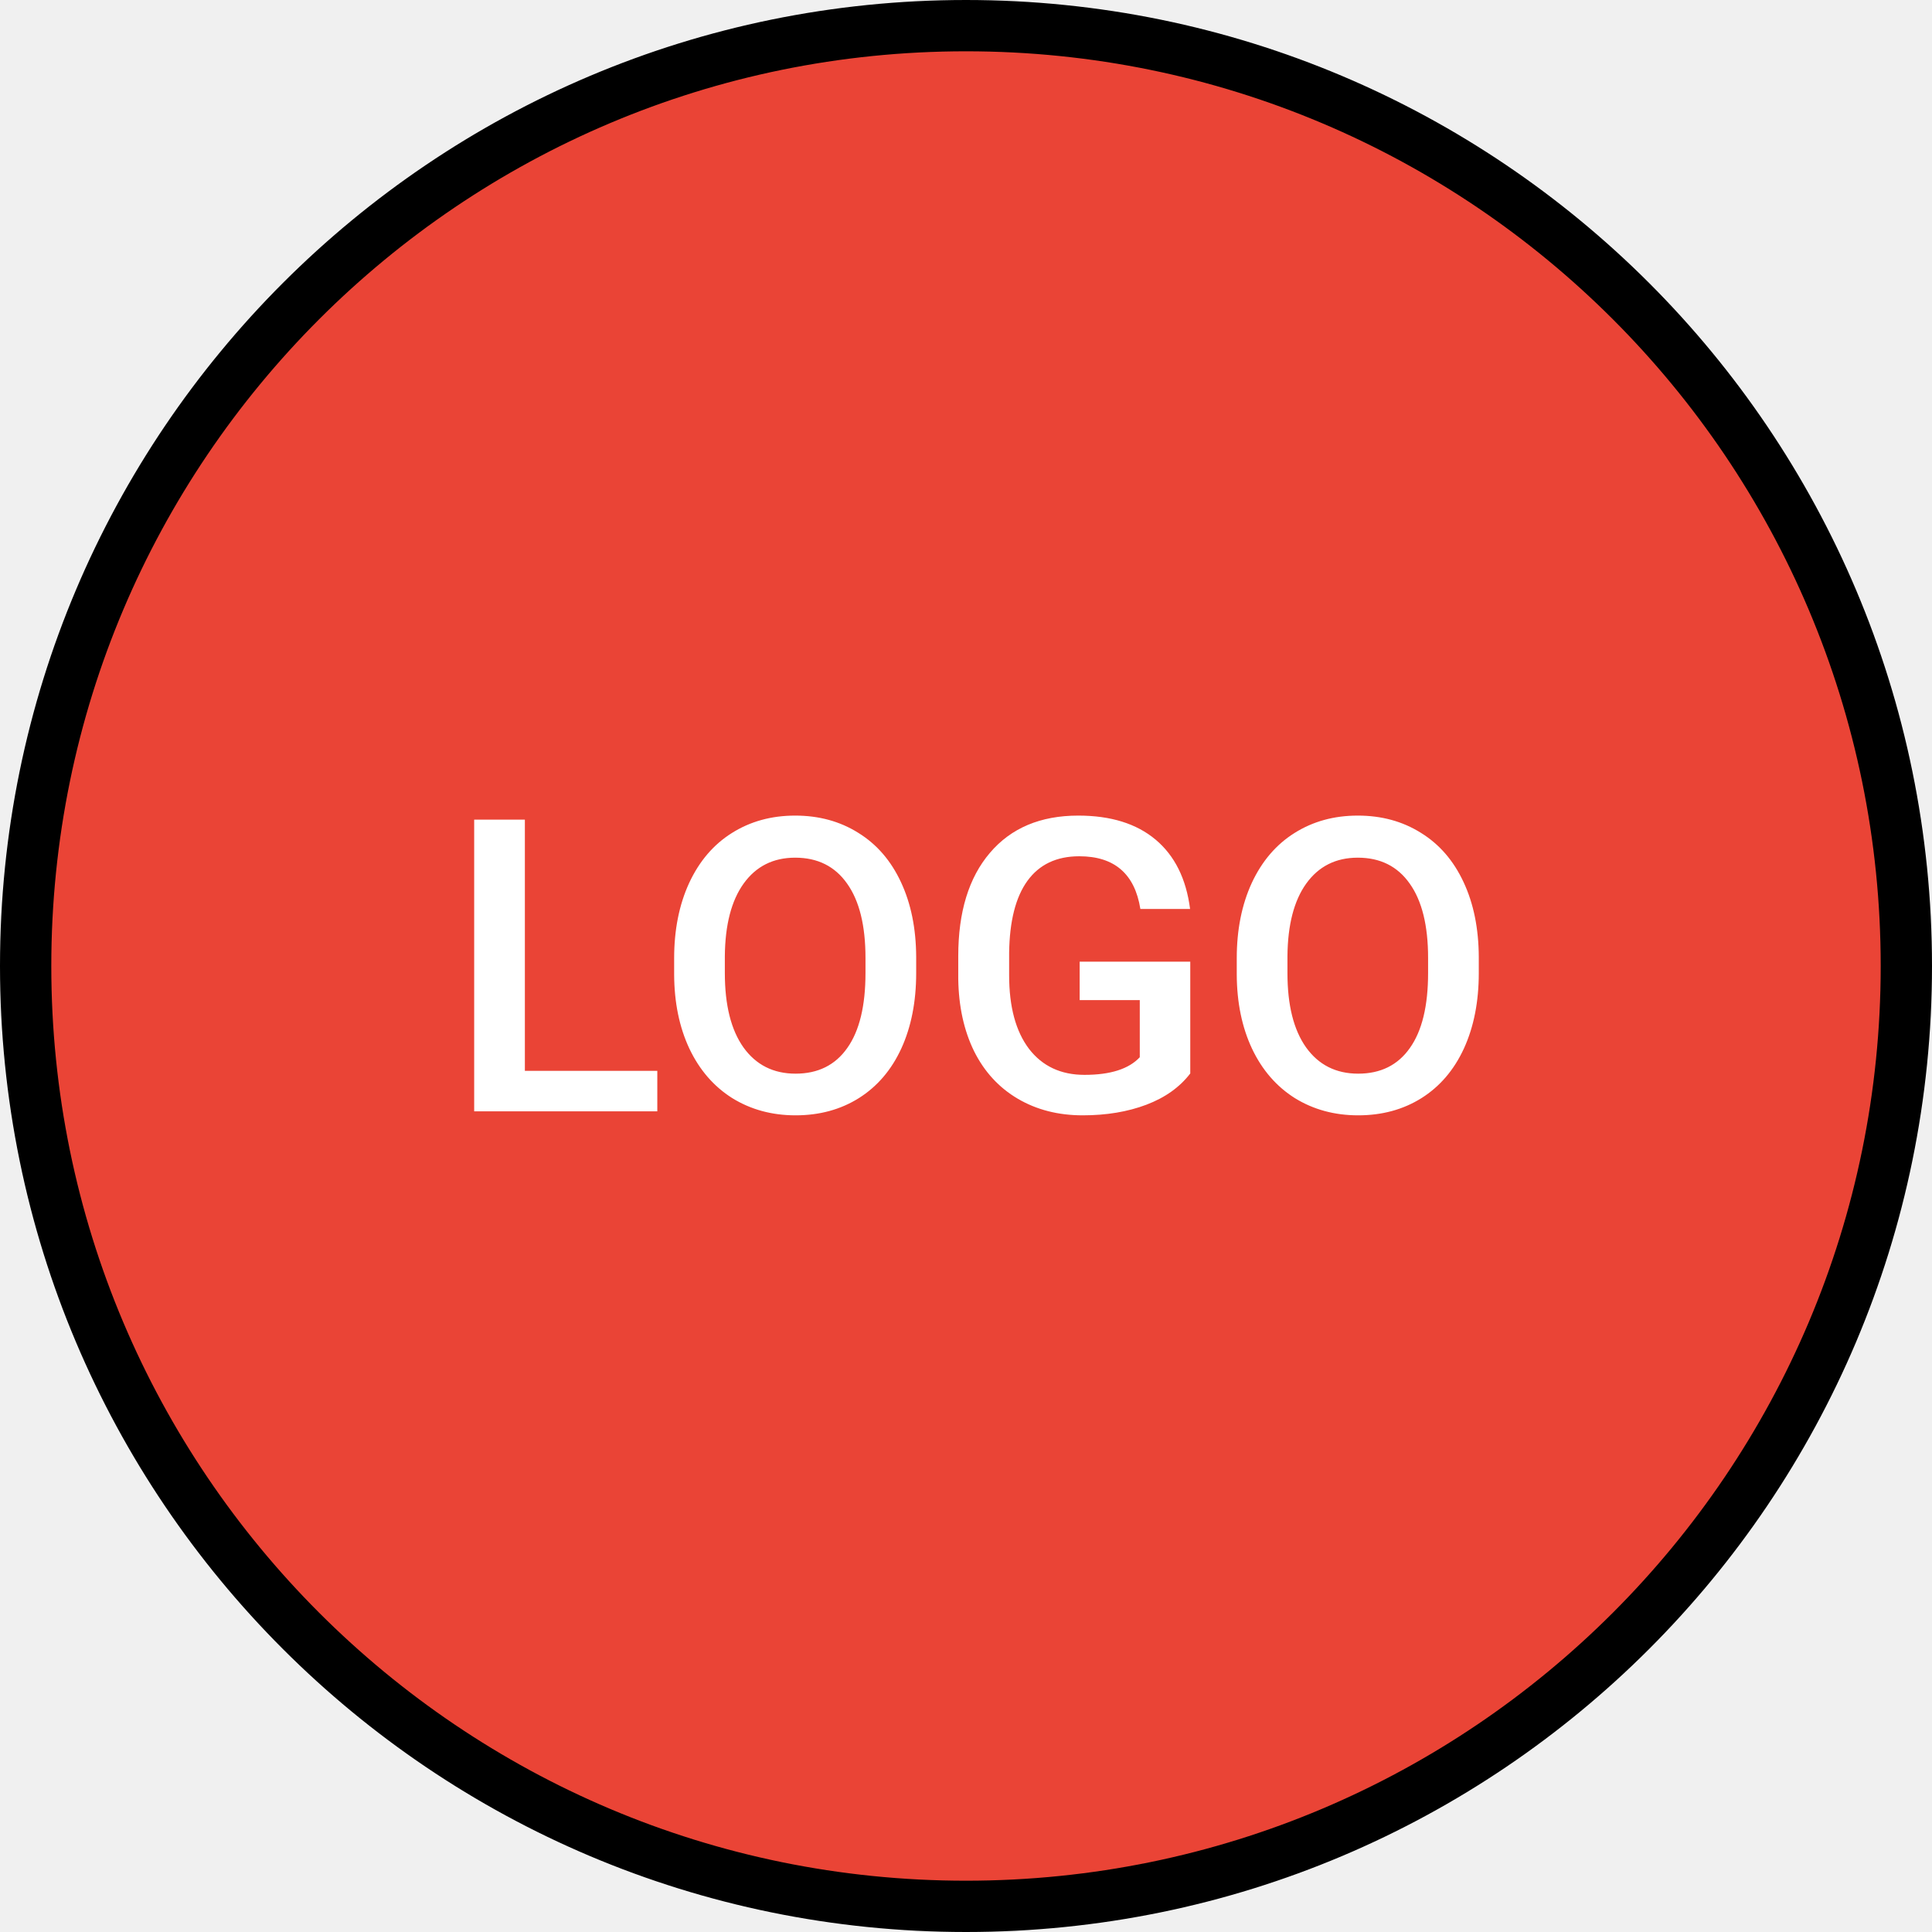
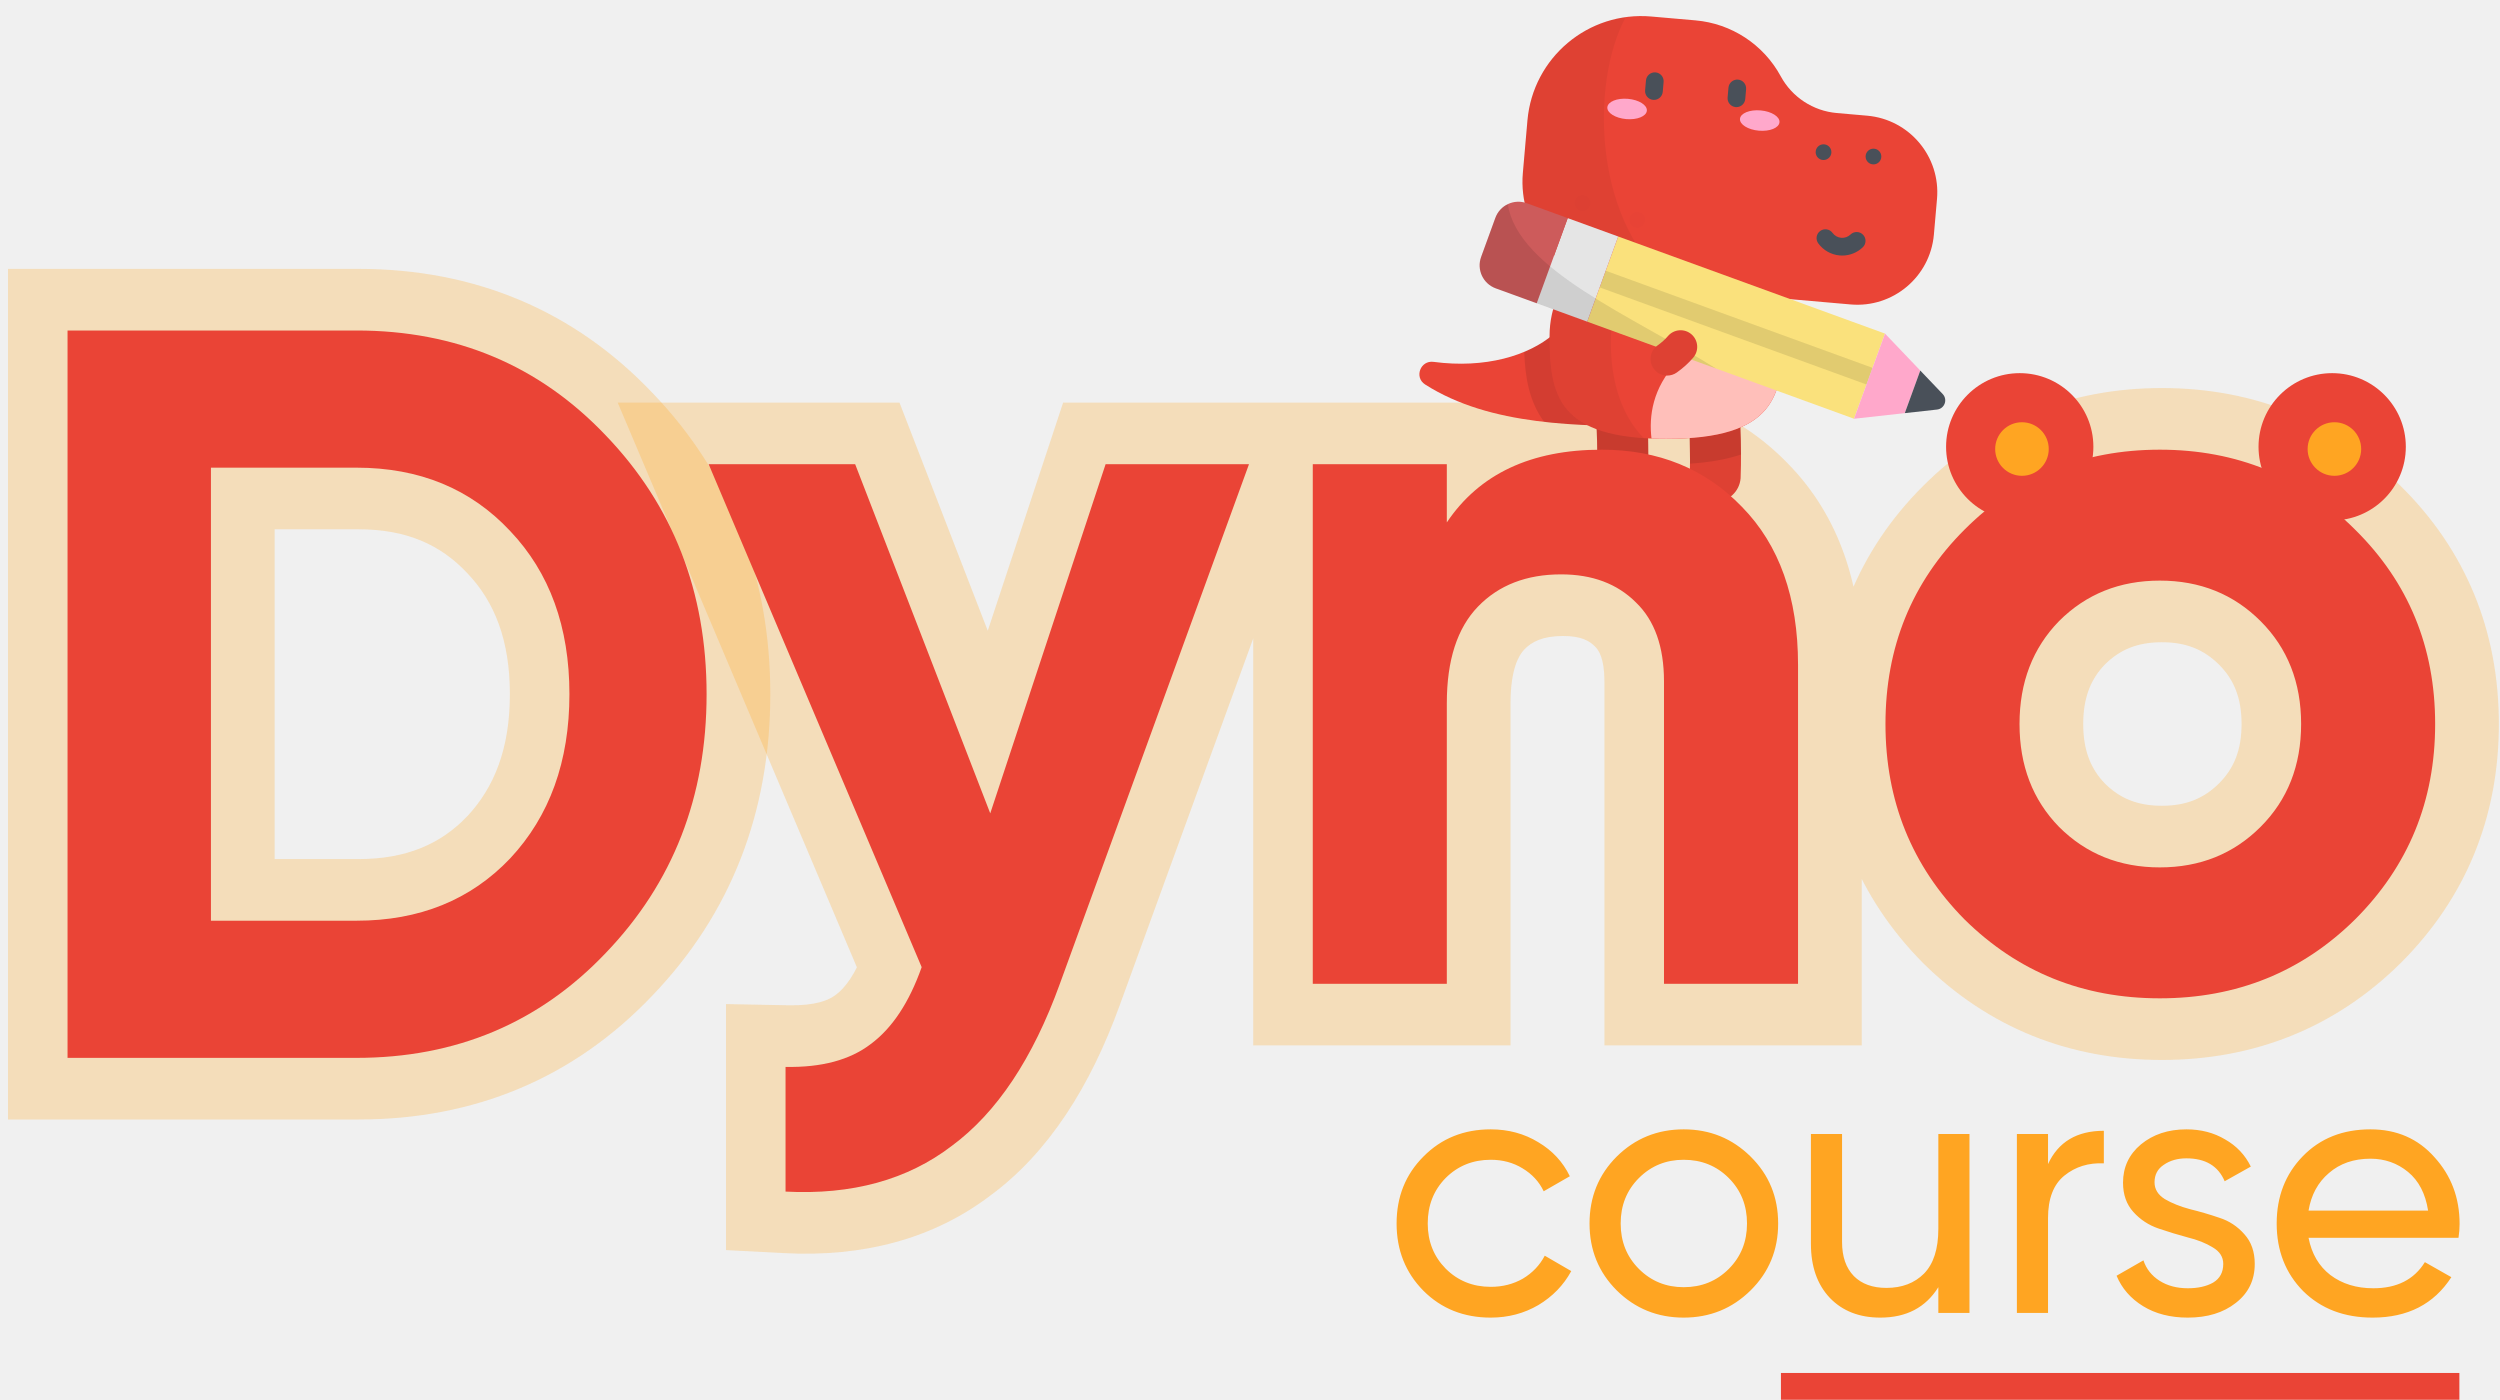
- <svg xmlns="http://www.w3.org/2000/svg" width="113" height="113" viewBox="0 0 113 113" fill="none">
-   <circle cx="56.5" cy="56.5" r="55" fill="#EA4436" stroke="black" stroke-width="3" />
-   <path d="M30.699 62.633H38.445V65H27.734V47.938H30.699V62.633ZM53.586 56.914C53.586 58.586 53.297 60.055 52.719 61.32C52.141 62.578 51.312 63.547 50.234 64.227C49.164 64.898 47.93 65.234 46.531 65.234C45.148 65.234 43.914 64.898 42.828 64.227C41.75 63.547 40.914 62.582 40.32 61.332C39.734 60.082 39.438 58.641 39.43 57.008V56.047C39.43 54.383 39.723 52.914 40.309 51.641C40.902 50.367 41.734 49.395 42.805 48.723C43.883 48.043 45.117 47.703 46.508 47.703C47.898 47.703 49.129 48.039 50.199 48.711C51.277 49.375 52.109 50.336 52.695 51.594C53.281 52.844 53.578 54.301 53.586 55.965V56.914ZM50.621 56.023C50.621 54.133 50.262 52.684 49.543 51.676C48.832 50.668 47.82 50.164 46.508 50.164C45.227 50.164 44.223 50.668 43.496 51.676C42.777 52.676 42.41 54.094 42.395 55.93V56.914C42.395 58.789 42.758 60.238 43.484 61.262C44.219 62.285 45.234 62.797 46.531 62.797C47.844 62.797 48.852 62.297 49.555 61.297C50.266 60.297 50.621 58.836 50.621 56.914V56.023ZM69.617 62.785C69 63.59 68.144 64.199 67.051 64.613C65.957 65.027 64.715 65.234 63.324 65.234C61.895 65.234 60.629 64.91 59.527 64.262C58.426 63.613 57.574 62.688 56.973 61.484C56.379 60.273 56.07 58.863 56.047 57.254V55.918C56.047 53.34 56.664 51.328 57.898 49.883C59.133 48.43 60.855 47.703 63.066 47.703C64.965 47.703 66.473 48.172 67.59 49.109C68.707 50.047 69.379 51.398 69.606 53.164H66.699C66.371 51.109 65.18 50.082 63.125 50.082C61.797 50.082 60.785 50.562 60.09 51.523C59.402 52.477 59.047 53.879 59.023 55.73V57.043C59.023 58.887 59.41 60.32 60.184 61.344C60.965 62.359 62.047 62.867 63.43 62.867C64.945 62.867 66.023 62.523 66.664 61.836V58.496H63.148V56.246H69.617V62.785ZM86.492 56.914C86.492 58.586 86.203 60.055 85.625 61.32C85.047 62.578 84.219 63.547 83.141 64.227C82.07 64.898 80.836 65.234 79.438 65.234C78.055 65.234 76.82 64.898 75.734 64.227C74.656 63.547 73.82 62.582 73.227 61.332C72.641 60.082 72.344 58.641 72.336 57.008V56.047C72.336 54.383 72.629 52.914 73.215 51.641C73.809 50.367 74.641 49.395 75.711 48.723C76.789 48.043 78.023 47.703 79.414 47.703C80.805 47.703 82.035 48.039 83.106 48.711C84.184 49.375 85.016 50.336 85.602 51.594C86.188 52.844 86.484 54.301 86.492 55.965V56.914ZM83.527 56.023C83.527 54.133 83.168 52.684 82.449 51.676C81.738 50.668 80.727 50.164 79.414 50.164C78.133 50.164 77.129 50.668 76.402 51.676C75.684 52.676 75.316 54.094 75.301 55.93V56.914C75.301 58.789 75.664 60.238 76.391 61.262C77.125 62.285 78.141 62.797 79.438 62.797C80.75 62.797 81.758 62.297 82.461 61.297C83.172 60.297 83.527 58.836 83.527 56.914V56.023Z" fill="white" />
+ <svg xmlns="http://www.w3.org/2000/svg" width="1202" height="673" viewBox="0 0 1202 673" fill="none">
+   <path d="M292.266 209.364L270.79 229.778L270.843 229.833L270.896 229.889L292.266 209.364ZM292.266 458.165L270.896 437.641L270.843 437.696L270.79 437.752L292.266 458.165ZM33.474 508.625H3.844V538.255H33.474V508.625ZM33.474 158.905V129.275H3.844V158.905H33.474ZM246.303 412.701L267.785 433.109L267.869 433.02L267.953 432.931L246.303 412.701ZM246.303 255.328L224.654 275.557L224.737 275.647L224.822 275.735L246.303 255.328ZM102.419 224.852V195.222H72.789V224.852H102.419ZM102.419 442.677H72.789V472.307H102.419V442.677ZM172.363 188.535C212.51 188.535 244.616 202.241 270.79 229.778L313.743 188.951C275.968 149.209 228.138 129.275 172.363 129.275V188.535ZM270.896 229.889C297.58 257.673 311.098 291.642 311.098 333.765H370.358C370.358 277.3 351.568 228.335 313.637 188.84L270.896 229.889ZM311.098 333.765C311.098 375.888 297.58 409.857 270.896 437.641L313.637 478.689C351.568 439.194 370.358 390.229 370.358 333.765H311.098ZM270.79 437.752C244.616 465.289 212.51 478.995 172.363 478.995V538.255C228.138 538.255 275.968 518.321 313.743 478.578L270.79 437.752ZM172.363 478.995H33.474V538.255H172.363V478.995ZM63.104 508.625V158.905H3.844V508.625H63.104ZM33.474 188.535H172.363V129.275H33.474V188.535ZM172.363 472.307C209.898 472.307 242.618 459.601 267.785 433.109L224.822 392.294C212.019 405.77 195.446 413.047 172.363 413.047V472.307ZM267.953 432.931C292.89 406.244 304.41 372.282 304.41 333.765H245.15C245.15 359.862 237.687 378.525 224.654 392.472L267.953 432.931ZM304.41 333.765C304.41 295.26 292.891 261.347 267.785 234.92L224.822 275.735C237.685 289.276 245.15 307.655 245.15 333.765H304.41ZM267.953 235.098C242.827 208.209 210.056 195.222 172.363 195.222V254.482C195.287 254.482 211.81 261.812 224.654 275.557L267.953 235.098ZM172.363 195.222H102.419V254.482H172.363V195.222ZM72.789 224.852V442.677H132.049V224.852H72.789ZM102.419 472.307H172.363V413.047H102.419V472.307Z" fill="#FFA522" fill-opacity="0.26" />
+   <path d="M532.567 223.2V193.57H511.151L504.433 213.906L532.567 223.2ZM601.512 223.2L629.355 233.335L643.829 193.57H601.512V223.2ZM510.585 473L482.742 462.865L482.729 462.901L482.716 462.936L510.585 473ZM458.627 550.938L441.025 527.102L440.818 527.255L440.614 527.411L458.627 550.938ZM378.691 572.92H349.061V601.047L377.15 602.51L378.691 572.92ZM378.691 512.968L379.261 483.343L349.061 482.763V512.968H378.691ZM419.658 501.977L402.003 478.181L401.815 478.32L401.63 478.462L419.658 501.977ZM444.138 465.006L472.079 474.868L475.904 464.032L471.422 453.45L444.138 465.006ZM341.72 223.2V193.57H296.992L314.437 234.756L341.72 223.2ZM412.164 223.2L439.798 212.509L432.47 193.57H412.164V223.2ZM477.112 391.066L449.478 401.757L479.312 478.865L505.246 400.36L477.112 391.066ZM532.567 252.83H601.512V193.57H532.567V252.83ZM573.669 213.066L482.742 462.865L538.428 483.135L629.355 233.335L573.669 213.066ZM482.716 462.936C470.913 495.624 456.372 515.769 441.025 527.102L476.228 574.773C504.18 554.132 524.278 522.319 538.454 483.064L482.716 462.936ZM440.614 527.411C425.922 538.66 406.594 544.703 380.232 543.33L377.15 602.51C414.737 604.467 448.699 595.855 476.639 574.464L440.614 527.411ZM408.321 572.92V512.968H349.061V572.92H408.321ZM378.121 542.592C399.657 543.007 420.675 538.533 437.686 525.491L401.63 478.462C398.657 480.741 392.364 483.595 379.261 483.343L378.121 542.592ZM437.313 525.773C453.928 513.445 464.879 495.268 472.079 474.868L416.198 455.145C411.407 468.718 406.038 475.187 402.003 478.181L437.313 525.773ZM471.422 453.45L369.004 211.644L314.437 234.756L416.855 476.562L471.422 453.45ZM341.72 252.83H412.164V193.57H341.72V252.83ZM384.53 233.892L449.478 401.757L504.746 380.374L439.798 212.509L384.53 233.892ZM505.246 400.36L560.702 232.495L504.433 213.906L448.977 381.771L505.246 400.36ZM838.517 243.684L817.181 264.244L817.278 264.344L817.374 264.442L838.517 243.684ZM865.496 473V502.63H895.126V473H865.496ZM801.047 473H771.417V502.63H801.047V473ZM787.558 289.647L766.607 310.599L766.804 310.796L767.006 310.99L787.558 289.647ZM711.619 291.645L732.911 312.251V312.251L711.619 291.645ZM696.631 473V502.63H726.261V473H696.631ZM632.183 473H602.553V502.63H632.183V473ZM632.183 223.2V193.57H602.553V223.2H632.183ZM696.631 223.2H726.261V193.57H696.631V223.2ZM696.631 251.178H667.001V348.462L721.231 267.695L696.631 251.178ZM771.071 245.836C790.993 245.836 805.555 252.179 817.181 264.244L859.853 223.124C836.175 198.552 805.773 186.576 771.071 186.576V245.836ZM817.374 264.442C828.603 275.879 835.866 292.971 835.866 319.623H895.126C895.126 281.66 884.403 248.126 859.66 222.925L817.374 264.442ZM835.866 319.623V473H895.126V319.623H835.866ZM865.496 443.37H801.047V502.63H865.496V443.37ZM830.677 473V327.617H771.417V473H830.677ZM830.677 327.617C830.677 305.705 824.648 284.229 808.111 268.304L767.006 310.99C768.454 312.385 771.417 316.222 771.417 327.617H830.677ZM808.51 268.695C792.977 253.162 772.923 246.528 751.587 246.528V305.788C760.227 305.788 764.154 308.146 766.607 310.599L808.51 268.695ZM751.587 246.528C728.295 246.528 706.798 254.02 690.327 271.04L732.911 312.251C736.424 308.621 741.572 305.788 751.587 305.788V246.528ZM690.327 271.04C673.034 288.91 667.001 313.13 667.001 338.108H726.261C726.261 321.786 730.221 315.031 732.911 312.251L690.327 271.04ZM667.001 338.108V473H726.261V338.108H667.001ZM696.631 443.37H632.183V502.63H696.631V443.37ZM661.813 473V223.2H602.553V473H661.813ZM632.183 252.83H696.631V193.57H632.183V252.83ZM667.001 223.2V251.178H726.261V223.2H667.001ZM721.231 267.695C730.18 254.365 744.601 245.836 771.071 245.836V186.576C729.596 186.576 694.39 201.361 672.032 234.661L721.231 267.695ZM1133.36 442.025L1154.17 463.113L1154.24 463.045L1154.31 462.976L1133.36 442.025ZM945.506 442.025L924.418 462.839L924.554 462.977L924.692 463.113L945.506 442.025ZM945.506 254.675L966.457 275.627V275.627L945.506 254.675ZM1133.36 254.675L1112.4 275.627L1112.47 275.695L1112.54 275.763L1133.36 254.675ZM990.969 397.56L969.747 418.238L969.882 418.376L970.018 418.512L990.969 397.56ZM990.969 298.64L970.018 277.688L969.882 277.824L969.747 277.962L990.969 298.64ZM1112.54 420.937C1092.6 440.62 1068.84 450.364 1039.43 450.364V509.624C1083.97 509.624 1122.82 494.056 1154.17 463.113L1112.54 420.937ZM1039.43 450.364C1010.03 450.364 986.262 440.62 966.32 420.937L924.692 463.113C956.042 494.056 994.895 509.624 1039.43 509.624V450.364ZM966.594 421.211C946.911 401.269 937.166 377.505 937.166 348.1H877.906C877.906 392.636 893.475 431.489 924.418 462.839L966.594 421.211ZM937.166 348.1C937.166 318.701 946.901 295.183 966.457 275.627L924.554 233.724C893.484 264.793 877.906 303.559 877.906 348.1H937.166ZM966.457 275.627C986.427 255.657 1010.15 245.836 1039.43 245.836V186.576C994.772 186.576 955.876 202.401 924.554 233.724L966.457 275.627ZM1039.43 245.836C1068.71 245.836 1092.43 255.657 1112.4 275.627L1154.31 233.724C1122.98 202.401 1084.09 186.576 1039.43 186.576V245.836ZM1112.54 275.763C1132.38 295.349 1142.19 318.824 1142.19 348.1H1201.45C1201.45 303.435 1185.62 264.628 1154.17 233.587L1112.54 275.763ZM1142.19 348.1C1142.19 377.383 1132.37 401.103 1112.4 421.073L1154.31 462.976C1185.63 431.654 1201.45 392.758 1201.45 348.1H1142.19ZM970.018 418.512C988.875 437.369 1012.71 446.675 1039.43 446.675V387.415C1027.52 387.415 1019.04 383.731 1011.92 376.609L970.018 418.512ZM1039.43 446.675C1066.16 446.675 1089.99 437.369 1108.84 418.512L1066.94 376.609C1059.82 383.731 1051.34 387.415 1039.43 387.415V446.675ZM1108.84 418.512C1127.91 399.45 1137.01 375.182 1137.01 348.1H1077.75C1077.75 360.987 1073.86 369.692 1066.94 376.609L1108.84 418.512ZM1137.01 348.1C1137.01 321.019 1127.91 296.75 1108.84 277.688L1066.94 319.591C1073.86 326.508 1077.75 335.214 1077.75 348.1H1137.01ZM1108.84 277.688C1089.99 258.831 1066.16 249.525 1039.43 249.525V308.785C1051.34 308.785 1059.82 312.47 1066.94 319.591L1108.84 277.688ZM1039.43 249.525C1012.71 249.525 988.875 258.831 970.018 277.688L1011.92 319.591C1019.04 312.47 1027.52 308.785 1039.43 308.785V249.525ZM969.747 277.962C951.128 297.072 942.355 321.252 942.355 348.1H1001.61C1001.61 334.98 1005.5 326.187 1012.19 319.318L969.747 277.962ZM942.355 348.1C942.355 374.948 951.128 399.128 969.747 418.238L1012.19 376.883C1005.5 370.014 1001.61 361.22 1001.61 348.1H942.355Z" fill="#FFA522" fill-opacity="0.26" />
+   <path d="M796.768 204.906C759.493 204.906 716.598 204.906 685.194 184.857C679.821 181.427 682.929 173.14 689.248 173.984C714.116 177.304 735.005 170.974 746.916 160.719L796.768 204.906Z" fill="#EA4436" />
+   <path opacity="0.1" d="M732.857 169.179C733.273 181.083 735.099 192.965 742.437 202.845C760.608 204.907 779.305 204.907 796.768 204.907L746.917 160.72C743.1 164.007 738.355 166.887 732.857 169.179Z" fill="black" />
+   <path d="M780.081 241.266C779.765 241.266 779.447 241.254 779.126 241.229C772.359 240.708 767.295 234.801 767.816 228.034C768.288 221.893 767.782 201.413 766.901 196.877C764.879 190.789 767.902 184.092 773.929 181.635C780.214 179.074 787.385 182.092 789.947 188.377C793.26 196.508 792.472 227.951 792.32 229.918C791.824 236.365 786.439 241.265 780.081 241.266ZM767.181 197.64C767.183 197.644 767.185 197.649 767.187 197.653C767.185 197.649 767.183 197.645 767.181 197.64Z" fill="#DE4133" />
+   <path d="M824.647 241.266C824.33 241.266 824.012 241.254 823.691 241.229C816.925 240.709 811.861 234.801 812.381 228.034C812.854 221.893 812.347 201.413 811.466 196.877C809.444 190.789 812.468 184.091 818.495 181.635C824.782 179.074 831.952 182.093 834.512 188.378C837.825 196.51 837.036 227.951 836.885 229.918C836.389 236.365 831.005 241.265 824.647 241.266ZM811.747 197.639C811.748 197.643 811.751 197.648 811.752 197.653C811.751 197.648 811.749 197.644 811.747 197.639Z" fill="#DE4133" />
+   <path opacity="0.1" d="M773.929 181.636C767.902 184.093 764.879 190.789 766.901 196.878C767.517 200.048 767.949 211.002 767.993 219.41C774.964 221.426 783.091 222.635 792.487 223.083C792.601 212.87 792.379 194.347 789.947 188.378C787.385 182.094 780.214 179.075 773.929 181.636Z" fill="black" />
+   <path opacity="0.1" d="M837.075 218.531C837.066 208.086 836.615 193.539 834.513 188.378C831.952 182.093 824.782 179.074 818.496 181.635C812.468 184.091 809.444 190.788 811.467 196.877C812.173 200.514 812.638 214.399 812.551 222.926C822.038 222.303 830.167 220.853 837.075 218.531Z" fill="black" />
+   <path d="M857.238 161.55C857.238 190.238 853.341 210.996 801.134 210.996C748.928 210.996 745.031 190.238 745.031 161.55C745.031 132.861 770.149 109.605 801.134 109.605C832.12 109.605 857.238 132.861 857.238 161.55Z" fill="#EA4436" />
+   <path d="M857.238 161.55C857.238 161.321 857.232 161.094 857.229 160.866C845.543 157.867 822.365 156.995 806.236 174.136C794.482 186.628 792.781 200.107 794.042 210.857C796.301 210.949 798.664 210.996 801.135 210.996C853.341 210.996 857.238 190.238 857.238 161.55Z" fill="#FFBFBA" />
+   <path opacity="0.05" d="M790.483 110.545C764.593 115.152 745.031 136.234 745.031 161.551C745.031 188.114 748.378 207.876 790.319 210.658C767.033 187.021 771.536 138.218 790.483 110.545Z" fill="black" />
+   <path d="M856.179 36.675C847.899 21.407 832.51 11.313 815.207 9.799L793.938 7.938C763.699 5.293 737.041 27.661 734.396 57.901L732.194 83.074C729.819 110.212 749.895 134.138 777.034 136.512L889.782 146.377C910.112 148.155 928.035 133.116 929.814 112.785L931.313 95.653C933.091 75.322 918.052 57.4 897.721 55.621L883.115 54.343C871.74 53.348 861.624 46.712 856.179 36.675Z" fill="#EA4436" />
+   <g opacity="0.1">
+     <path opacity="0.1" d="M760.887 101.422C762.975 101.422 764.669 99.729 764.669 97.64C764.669 95.551 762.975 93.858 760.887 93.858C758.798 93.858 757.104 95.551 757.104 97.64C757.104 99.729 758.798 101.422 760.887 101.422Z" fill="black" />
+     <path opacity="0.1" d="M787.172 109.513C789.261 109.513 790.954 107.82 790.954 105.731C790.954 103.642 789.261 101.949 787.172 101.949C785.083 101.949 783.39 103.642 783.39 105.731C783.39 107.82 785.083 109.513 787.172 109.513Z" fill="black" />
+     <path opacity="0.1" d="M770.72 121.026C772.808 121.026 774.502 119.333 774.502 117.244C774.502 115.155 772.808 113.462 770.72 113.462C768.631 113.462 766.938 115.155 766.938 117.244C766.938 119.333 768.631 121.026 770.72 121.026Z" fill="black" />
+   </g>
+   <path d="M791.808 53.222C792.044 50.531 787.982 47.978 782.737 47.518C777.491 47.059 773.048 48.868 772.812 51.559C772.577 54.25 776.638 56.804 781.884 57.263C787.129 57.722 791.573 55.913 791.808 53.222Z" fill="#FFA8CB" />
+   <path d="M836.581 57.129C836.346 59.82 840.407 62.374 845.653 62.833C850.899 63.292 855.342 61.483 855.577 58.792C855.813 56.101 851.752 53.547 846.506 53.088C841.26 52.629 836.817 54.438 836.581 57.129Z" fill="#FFA8CB" />
+   <path d="M795.214 48.037C795.089 48.037 794.964 48.032 794.837 48.021C792.495 47.816 790.762 45.751 790.967 43.408L791.381 38.676C791.586 36.333 793.654 34.599 795.994 34.805C798.337 35.01 800.069 37.076 799.864 39.419L799.451 44.151C799.257 46.367 797.397 48.037 795.214 48.037Z" fill="#495059" />
+   <path d="M834.878 51.508C834.753 51.508 834.628 51.502 834.501 51.492C832.159 51.287 830.426 49.221 830.631 46.878L831.046 42.146C831.251 39.803 833.322 38.07 835.659 38.276C838.001 38.481 839.735 40.546 839.529 42.889L839.115 47.621C838.921 49.837 837.062 51.508 834.878 51.508Z" fill="#495059" />
+   <path d="M885.744 122.873C885.331 122.873 884.917 122.855 884.501 122.818C880.395 122.459 876.645 120.339 874.214 117.002C872.829 115.101 873.247 112.438 875.148 111.054C877.047 109.669 879.712 110.086 881.097 111.988C882.078 113.335 883.59 114.191 885.244 114.336C886.902 114.484 888.534 113.9 889.734 112.744C891.427 111.113 894.123 111.163 895.754 112.856C897.386 114.549 897.336 117.244 895.643 118.876C892.97 121.451 889.418 122.873 885.744 122.873Z" fill="#495059" />
+   <path d="M876.75 76.942C878.839 76.942 880.532 75.248 880.532 73.159C880.532 71.071 878.839 69.377 876.75 69.377C874.661 69.377 872.968 71.071 872.968 73.159C872.968 75.248 874.661 76.942 876.75 76.942Z" fill="#495059" />
+   <path d="M900.759 79.043C902.847 79.043 904.541 77.349 904.541 75.26C904.541 73.172 902.847 71.478 900.759 71.478C898.67 71.478 896.977 73.172 896.977 75.26C896.977 77.349 898.67 79.043 900.759 79.043Z" fill="#495059" />
+   <path opacity="0.05" d="M781.655 8.232C756.787 11.631 736.675 31.842 734.396 57.901L732.194 83.074C729.819 110.212 749.895 134.138 777.034 136.512L806.852 139.121C765.636 110.054 764.352 39.956 781.655 8.232Z" fill="black" />
+   <path d="M891.412 201.334L906.312 160.394L778.033 113.707L763.133 154.647L891.412 201.334Z" fill="#FAE17C" />
+   <path d="M763.133 154.648L778.033 113.707L753.759 104.873L738.859 145.813L763.133 154.648Z" fill="#E5E5E5" />
+   <path d="M753.763 104.877L738.861 145.817L719.162 138.647C713.047 136.422 709.895 129.66 712.12 123.545L718.961 104.749C721.186 98.634 727.947 95.481 734.063 97.707L753.763 104.877Z" fill="#CD5B5B" />
+   <path d="M923.273 178.164L906.314 160.4L891.413 201.341L915.823 198.634L923.273 178.164Z" fill="#FFA8CB" />
+   <path d="M915.822 198.634L931.323 196.915C934.972 196.51 936.577 192.1 934.042 189.444L923.272 178.164L915.822 198.634Z" fill="#495059" />
+   <path opacity="0.1" d="M769.132 138.181L897.412 184.868L900.324 176.865L772.045 130.178L769.132 138.181Z" fill="black" />
+   <path opacity="0.1" d="M724.935 98.163C722.258 99.448 720.059 101.736 718.963 104.748L712.122 123.545C709.896 129.659 713.049 136.421 719.164 138.646L825.084 177.198C784.526 151.757 729.812 129.764 724.935 98.163Z" fill="black" />
+   <path d="M801.583 180.58C799.08 180.58 796.616 179.407 795.059 177.21C792.508 173.61 793.359 168.625 796.958 166.075C798.907 164.694 800.586 163.183 801.951 161.585C804.813 158.23 809.856 157.83 813.211 160.694C816.567 163.557 816.966 168.599 814.103 171.955C811.882 174.558 809.221 176.966 806.194 179.11C804.791 180.102 803.179 180.58 801.583 180.58Z" fill="#DE4133" />
+   <path d="M171.363 158.905C219.324 158.905 259.292 175.725 291.266 209.364C323.574 243.004 339.728 284.471 339.728 333.765C339.728 383.059 323.574 424.525 291.266 458.165C259.292 491.805 219.324 508.625 171.363 508.625H32.474V158.905H171.363ZM171.363 442.677C201.672 442.677 226.319 432.685 245.303 412.701C264.288 392.384 273.78 366.072 273.78 333.765C273.78 301.457 264.288 275.312 245.303 255.328C226.319 235.011 201.672 224.852 171.363 224.852H101.419V442.677H171.363Z" fill="#EA4436" />
+   <path d="M531.567 223.2H600.512L509.585 473C496.595 508.971 479.276 534.95 457.627 550.937C436.31 567.258 409.665 574.585 377.691 572.92V512.968C395.01 513.301 408.666 509.637 418.658 501.977C428.983 494.316 437.143 481.993 443.138 465.006L340.72 223.2H411.164L476.112 391.066L531.567 223.2ZM770.071 216.206C797.383 216.206 819.865 225.365 837.517 243.684C855.503 262.003 864.496 287.316 864.496 319.623V473H800.047V327.617C800.047 310.963 795.551 298.307 786.558 289.647C777.565 280.654 765.575 276.158 750.587 276.158C733.934 276.158 720.611 281.32 710.619 291.645C700.627 301.97 695.631 317.458 695.631 338.108V473H631.183V223.2H695.631V251.178C711.285 227.863 736.099 216.206 770.071 216.206ZM1132.36 442.025C1106.71 467.338 1075.4 479.994 1038.43 479.994C1001.46 479.994 970.152 467.338 944.506 442.025C919.193 416.379 906.536 385.071 906.536 348.1C906.536 311.13 919.193 279.988 944.506 254.675C970.152 229.029 1001.46 216.206 1038.43 216.206C1075.4 216.206 1106.71 229.029 1132.36 254.675C1158 279.988 1170.82 311.13 1170.82 348.1C1170.82 385.071 1158 416.379 1132.36 442.025ZM989.969 397.56C1002.96 410.55 1019.11 417.045 1038.43 417.045C1057.75 417.045 1073.9 410.55 1086.89 397.56C1099.88 384.571 1106.38 368.084 1106.38 348.1C1106.38 328.116 1099.88 311.629 1086.89 298.64C1073.9 285.65 1057.75 279.155 1038.43 279.155C1019.11 279.155 1002.96 285.65 989.969 298.64C977.313 311.629 970.985 328.116 970.985 348.1C970.985 368.084 977.313 384.571 989.969 397.56Z" fill="#EA4436" />
+   <path d="M716.74 633.509C703.777 633.509 692.993 629.207 684.388 620.603C675.784 611.884 671.482 601.1 671.482 588.251C671.482 575.402 675.784 564.675 684.388 556.071C692.993 547.352 703.777 542.993 716.74 542.993C725.23 542.993 732.859 545.058 739.627 549.188C746.396 553.203 751.444 558.652 754.771 565.536L742.209 572.763C740.029 568.174 736.645 564.503 732.056 561.75C727.582 558.996 722.476 557.62 716.74 557.62C708.136 557.62 700.908 560.545 695.058 566.396C689.321 572.247 686.453 579.532 686.453 588.251C686.453 596.855 689.321 604.082 695.058 609.933C700.908 615.784 708.136 618.71 716.74 618.71C722.476 618.71 727.639 617.39 732.228 614.752C736.817 611.998 740.316 608.327 742.725 603.738L755.459 611.138C751.788 617.907 746.511 623.356 739.627 627.486C732.744 631.501 725.115 633.509 716.74 633.509ZM841.684 620.43C832.85 629.149 822.124 633.509 809.504 633.509C796.885 633.509 786.158 629.149 777.325 620.43C768.606 611.711 764.246 600.985 764.246 588.251C764.246 575.516 768.606 564.79 777.325 556.071C786.158 547.352 796.885 542.993 809.504 542.993C822.124 542.993 832.85 547.352 841.684 556.071C850.518 564.79 854.935 575.516 854.935 588.251C854.935 600.985 850.518 611.711 841.684 620.43ZM809.504 618.882C818.109 618.882 825.336 615.956 831.187 610.105C837.038 604.255 839.963 596.97 839.963 588.251C839.963 579.532 837.038 572.247 831.187 566.396C825.336 560.545 818.109 557.62 809.504 557.62C801.015 557.62 793.845 560.545 787.994 566.396C782.143 572.247 779.218 579.532 779.218 588.251C779.218 596.97 782.143 604.255 787.994 610.105C793.845 615.956 801.015 618.882 809.504 618.882ZM931.953 545.23H946.924V631.272H931.953V618.882C925.873 628.633 916.58 633.509 904.075 633.509C893.98 633.509 885.892 630.354 879.812 624.044C873.731 617.62 870.691 608.958 870.691 598.059V545.23H885.662V597.199C885.662 604.197 887.555 609.646 891.341 613.547C895.127 617.333 900.347 619.226 907.001 619.226C914.458 619.226 920.481 616.931 925.07 612.342C929.659 607.639 931.953 600.469 931.953 590.832V545.23ZM984.689 559.685C989.622 549.015 998.57 543.681 1011.53 543.681V559.341C1004.19 558.996 997.882 560.947 992.605 565.191C987.327 569.436 984.689 576.262 984.689 585.669V631.272H969.717V545.23H984.689V559.685ZM1035.9 568.461C1035.9 571.788 1037.56 574.484 1040.89 576.549C1044.21 578.499 1048.23 580.105 1052.93 581.367C1057.64 582.515 1062.34 583.891 1067.04 585.497C1071.75 586.989 1075.76 589.627 1079.09 593.413C1082.42 597.084 1084.08 601.845 1084.08 607.696C1084.08 615.497 1081.04 621.75 1074.96 626.453C1068.99 631.157 1061.31 633.509 1051.9 633.509C1043.52 633.509 1036.35 631.673 1030.39 628.002C1024.42 624.331 1020.18 619.455 1017.65 613.375L1030.56 605.975C1031.94 610.105 1034.52 613.375 1038.31 615.784C1042.09 618.193 1046.62 619.398 1051.9 619.398C1056.83 619.398 1060.91 618.48 1064.12 616.645C1067.33 614.694 1068.94 611.711 1068.94 607.696C1068.94 604.369 1067.27 601.731 1063.95 599.78C1060.62 597.715 1056.6 596.109 1051.9 594.962C1047.2 593.7 1042.49 592.266 1037.79 590.66C1033.09 589.054 1029.07 586.415 1025.74 582.744C1022.42 579.073 1020.75 574.369 1020.75 568.633C1020.75 561.176 1023.62 555.038 1029.36 550.22C1035.21 545.402 1042.49 542.993 1051.21 542.993C1058.21 542.993 1064.4 544.599 1069.8 547.811C1075.3 550.908 1079.43 555.268 1082.19 560.889L1069.62 567.945C1066.53 560.602 1060.39 556.931 1051.21 556.931C1046.97 556.931 1043.35 557.964 1040.37 560.029C1037.39 561.979 1035.9 564.79 1035.9 568.461ZM1109.95 595.134C1111.44 602.82 1114.94 608.786 1120.45 613.031C1126.07 617.276 1132.95 619.398 1141.1 619.398C1152.45 619.398 1160.71 615.211 1165.88 606.836L1178.61 614.063C1170.24 627.027 1157.62 633.509 1140.75 633.509C1127.1 633.509 1115.97 629.264 1107.37 620.775C1098.88 612.17 1094.63 601.329 1094.63 588.251C1094.63 575.287 1098.82 564.503 1107.2 555.899C1115.57 547.295 1126.41 542.993 1139.72 542.993C1152.34 542.993 1162.61 547.467 1170.52 556.415C1178.55 565.249 1182.57 575.918 1182.57 588.423C1182.57 590.602 1182.4 592.84 1182.05 595.134H1109.95ZM1139.72 557.103C1131.69 557.103 1125.04 559.398 1119.76 563.987C1114.48 568.461 1111.21 574.484 1109.95 582.056H1167.43C1166.16 573.91 1162.95 567.715 1157.79 563.471C1152.63 559.226 1146.6 557.103 1139.72 557.103Z" fill="#FFA522" />
+   <circle cx="971.086" cy="214.819" r="35.41" fill="#EA4436" />
+   <circle cx="1121.31" cy="214.819" r="35.41" fill="#EA4436" />
+   <circle cx="972.159" cy="215.892" r="12.876" fill="#FFA522" />
+   <circle cx="1122.38" cy="215.892" r="12.876" fill="#FFA522" />
+   <rect x="856.272" y="660.124" width="326.199" height="12.876" fill="#EA4436" />
</svg>
